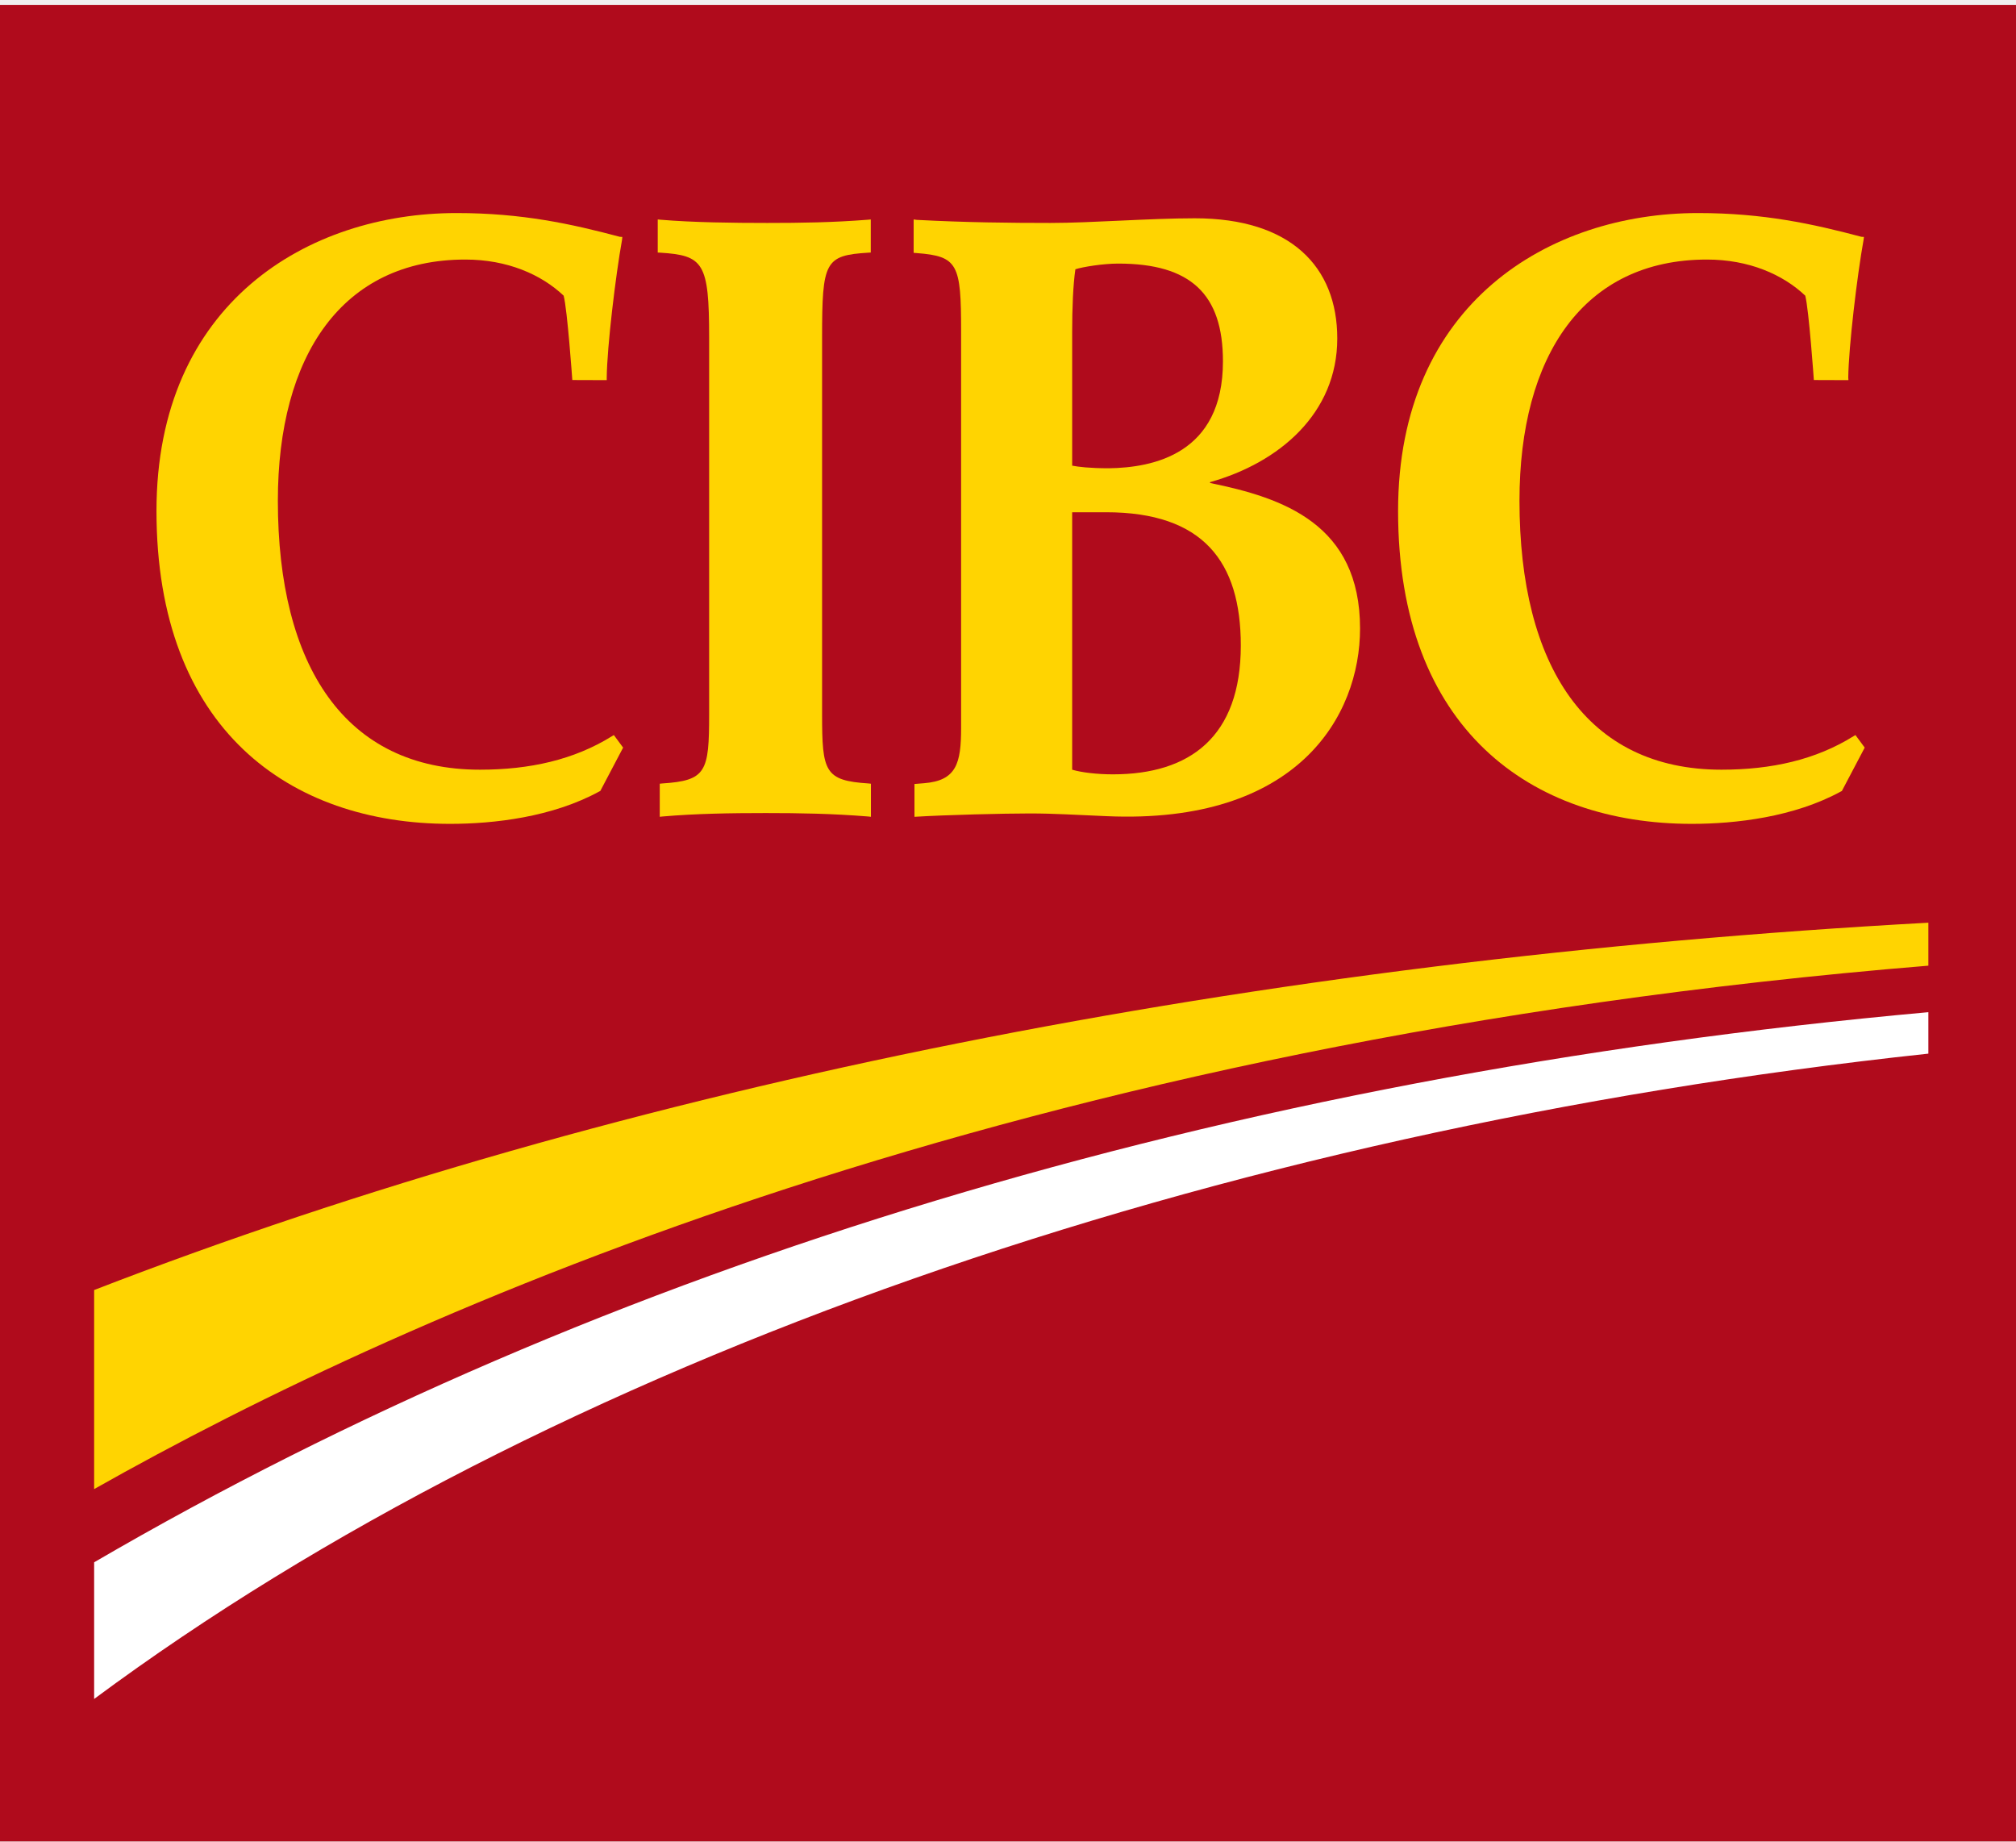
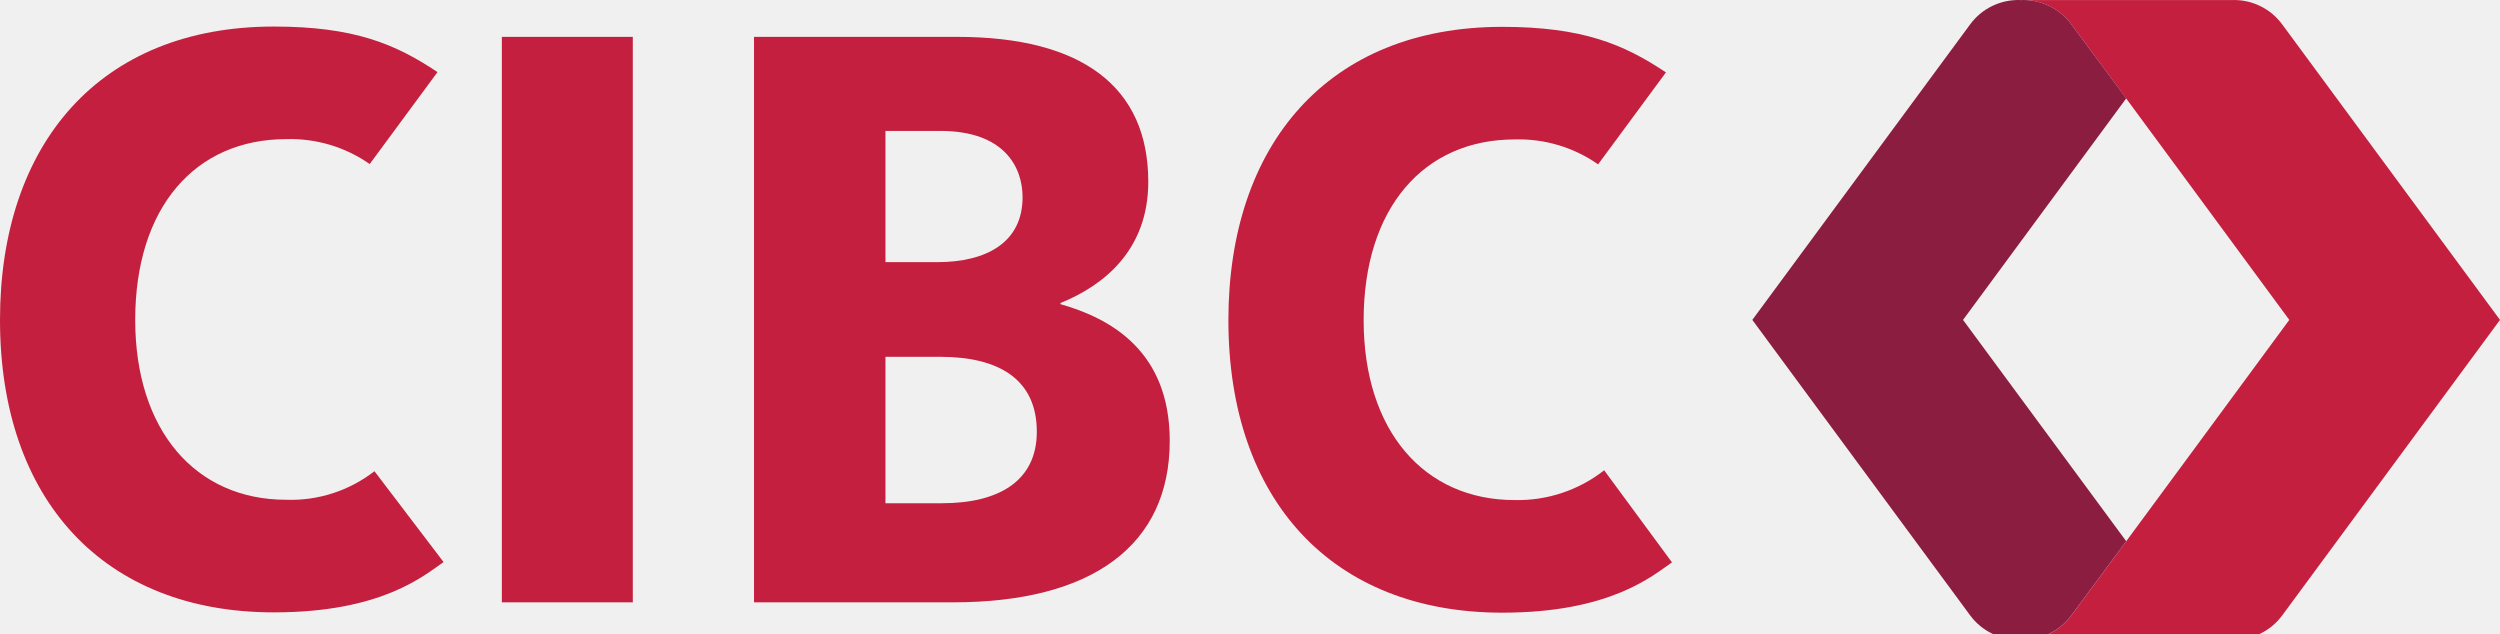
- <svg xmlns="http://www.w3.org/2000/svg" version="1.1" id="Layer_1" x="0px" y="0px" width="300px" height="274px" viewBox="0 0 300 274" style="enable-background:new 0 0 300 274;" xml:space="preserve">
-   <rect y="0.727" style="fill:#B00B1C;" width="300" height="273.273" />
-   <path style="fill:#FFD401;" d="M14.008,191.949c0,12.43,0,19.522,0,29.62c47.355-26.756,137.197-66.76,272.951-77.882  c0-2.447,0-3.942,0-6.395C187.179,142.759,92.926,161.391,14.008,191.949" />
-   <path style="fill:#FFFFFF;" d="M14.008,232.463c0,10.321,0,15.559,0,20.334c67.575-50.125,166.536-84.621,272.951-96.021  c0-2.377,0-3.787,0-6.169C181.808,160.117,89.391,188.517,14.008,232.463" />
-   <path style="fill:#FFD401;" d="M165.006,69.676c-2.836,0-4.586-0.215-5.458-0.391c0-0.795,0-19.811,0-19.811  c0-3.654,0.136-7.064,0.479-9.408c1.093-0.355,4.124-0.846,6.379-0.846c10.818,0,15.58,4.574,15.58,14.547  C181.986,67.619,171.524,69.583,165.006,69.676 M184.644,96.044c0,13.614-7.594,19.174-19.035,19.174  c-2.328,0-4.636-0.271-6.061-0.691c0-0.729,0-37.387,0-38.307c0.717,0,5.038,0,5.038,0C179.018,76.219,184.644,83.55,184.644,96.044   M180.061,71.742c10.286-2.883,18.938-10.229,18.938-21.378c0-10.694-6.957-17.884-21.199-17.884  c-6.803,0-15.342,0.693-21.504,0.693c-6.053,0-12.493-0.068-19.87-0.457l-0.467-0.063v4.968l0.434,0.034  c6.174,0.466,6.629,1.656,6.629,11.636v59.009c0,5.28-0.688,7.855-5.518,8.238l-1.423,0.114v4.884  c4.686-0.287,13.361-0.499,17.134-0.499c3.788,0,6.688,0.211,11.449,0.404c28.46,1.258,37.724-14.917,37.724-27.916  c0-15.534-11.417-19.44-22.313-21.658L180.061,71.742z" />
-   <path style="fill:#FFD401;" d="M91.062,109.546c-5.642,3.506-12.214,4.98-19.643,4.98c-20.087,0-30.071-15.473-30.071-40.01  c0-21.614,9.568-35.896,27.895-35.896c6.246,0,11.296,2.218,14.631,5.371c0.552,2.017,1.291,12.555,1.291,12.555l5.123,0.017v-0.383  c0.047-4.564,1.32-15.176,2.281-20.515l0.039-0.41l-0.377-0.021C85.036,33.32,77.703,31.7,67.942,31.7  c-22.103,0-44.656,13.372-44.656,44.334c0,32.469,19.804,46.552,43.688,46.552c6.545,0,15.23-0.998,22.243-4.84l0.11-0.047  l3.399-6.459l-1.381-1.868L91.062,109.546" />
-   <path style="fill:#FFD401;" d="M275.814,109.546c-5.629,3.506-12.193,4.98-19.647,4.98c-20.075,0-30.054-15.473-30.054-40.01  c0-21.614,9.569-35.896,27.891-35.896c6.253,0,11.301,2.218,14.634,5.371c0.539,2.017,1.281,12.555,1.281,12.555l5.146,0.017  l-0.027-0.383c0.056-4.564,1.319-15.176,2.283-20.515l0.052-0.41l-0.375-0.021c-7.216-1.914-14.547-3.534-24.312-3.534  c-22.088,0-44.639,13.372-44.639,44.334c0,32.469,19.803,46.552,43.7,46.552c6.523,0,15.23-0.998,22.239-4.84l0.099-0.047  l3.402-6.459l-1.379-1.868L275.814,109.546" />
-   <path style="fill:#FFD401;" d="M114.179,33.173c-5.166,0-10.978-0.068-15.91-0.481l-0.391-0.039v4.923l0.343,0.018  c6.461,0.408,7.306,1.466,7.306,12.647v56.031c0,8.562-0.417,9.882-6.995,10.303l-0.354,0.037v4.922l0.394-0.043  c4.965-0.434,10.225-0.513,15.373-0.513c5.063,0,9.908,0.079,15.265,0.513l0.391,0.043v-4.922l-0.333-0.037  c-6.564-0.421-6.934-1.742-6.934-10.303V50.241c0-11.365,0.41-12.24,6.909-12.647l0.336-0.018v-4.923l-0.394,0.039  C123.854,33.105,119.255,33.173,114.179,33.173" />
+ <svg xmlns="http://www.w3.org/2000/svg" width="142px" height="36px" viewBox="0 0 142 36" version="1.1">
+   <g id="Logo-/-Colour-/-desktop-header-142x36" stroke="none" stroke-width="1" fill="none" fill-rule="evenodd">
+     <g id="Group" transform="translate(0, -0)">
+       <path d="M21.269,26.764 C19.842,27.874 18.068,28.449 16.259,28.387 C11.103,28.387 7.68,24.442 7.68,18.17 C7.68,11.797 11.069,7.903 16.259,7.903 C17.952,7.851 19.614,8.348 20.999,9.318 L24.85,4.095 C22.455,2.495 20.107,1.508 15.554,1.508 C5.648,1.508 -2.5282442e-15,8.192 -2.5282442e-15,18.17 C-2.5282442e-15,28.404 5.907,34.783 15.554,34.783 C21.711,34.783 24.099,32.675 25.195,31.925 L21.269,26.764 Z" id="Path" fill="#C41F3E" />
+       <path d="M91.117,26.713 C89.671,27.847 87.873,28.445 86.034,28.404 C80.878,28.404 77.455,24.459 77.455,18.187 C77.455,11.814 80.872,7.92 86.034,7.92 C87.725,7.869 89.387,8.365 90.772,9.335 L94.625,4.112 C92.23,2.512 89.88,1.525 85.328,1.525 C75.439,1.525 69.773,8.209 69.773,18.187 C69.773,28.421 75.681,34.8 85.328,34.8 C91.484,34.8 93.874,32.692 94.969,31.943 L91.117,26.713 Z" id="Path" fill="#C41F3E" />
+       <path d="M54.372,2.094 C61.471,2.094 65.222,4.94 65.222,10.322 C65.222,14.215 62.685,16.215 60.246,17.207 L60.229,17.274 C63.087,18.086 66.441,19.939 66.441,25.04 C66.441,30.956 62.065,34.213 54.123,34.213 L42.828,34.213 L42.828,2.094 L54.372,2.094 Z M53.411,20.267 L50.294,20.267 L50.294,28.584 L53.502,28.584 C56.739,28.584 58.891,27.316 58.891,24.522 C58.891,21.562 56.756,20.267 53.411,20.267 Z M53.411,7.436 L50.294,7.436 L50.294,14.891 L53.219,14.891 C56.044,14.891 58.082,13.764 58.082,11.201 C58.082,9.481 57.032,7.436 53.411,7.436 Z" id="Combined-Shape" fill="#C41F3E" />
+       <polygon id="Path" fill="#C41F3E" points="28.505 34.213 35.943 34.213 35.943 2.094 28.505 2.094" />
+       <path d="M129.636,1.395 C128.97,0.479 127.888,-0.043 126.755,0.004 L114.781,0.004 C115.933,-0.043 117.027,0.495 117.69,1.435 C118.899,3.041 130.032,18.17 130.032,18.17 C130.032,18.17 118.899,33.294 117.69,34.906 C117.026,35.843 115.931,36.38 114.781,36.332 L126.755,36.332 C127.888,36.38 128.968,35.859 129.636,34.946 L142,18.17 L129.636,1.395 Z" id="Fill-3" fill="#C41F3E" />
+       <path d="M120.769,5.588 L120.769,5.588 C119.25,3.537 118.052,1.914 117.69,1.434 C117.028,0.496 115.933,-0.044 114.783,0.003 C113.647,-0.044 112.564,0.479 111.896,1.396 L99.532,18.17 L111.896,34.941 C112.565,35.855 113.648,36.376 114.783,36.327 C115.931,36.375 117.027,35.838 117.69,34.901 L120.769,30.742 L111.5,18.17 L120.769,5.588 Z" id="Fill-6" fill="#8B1D41" />
+     </g>
+   </g>
</svg>
